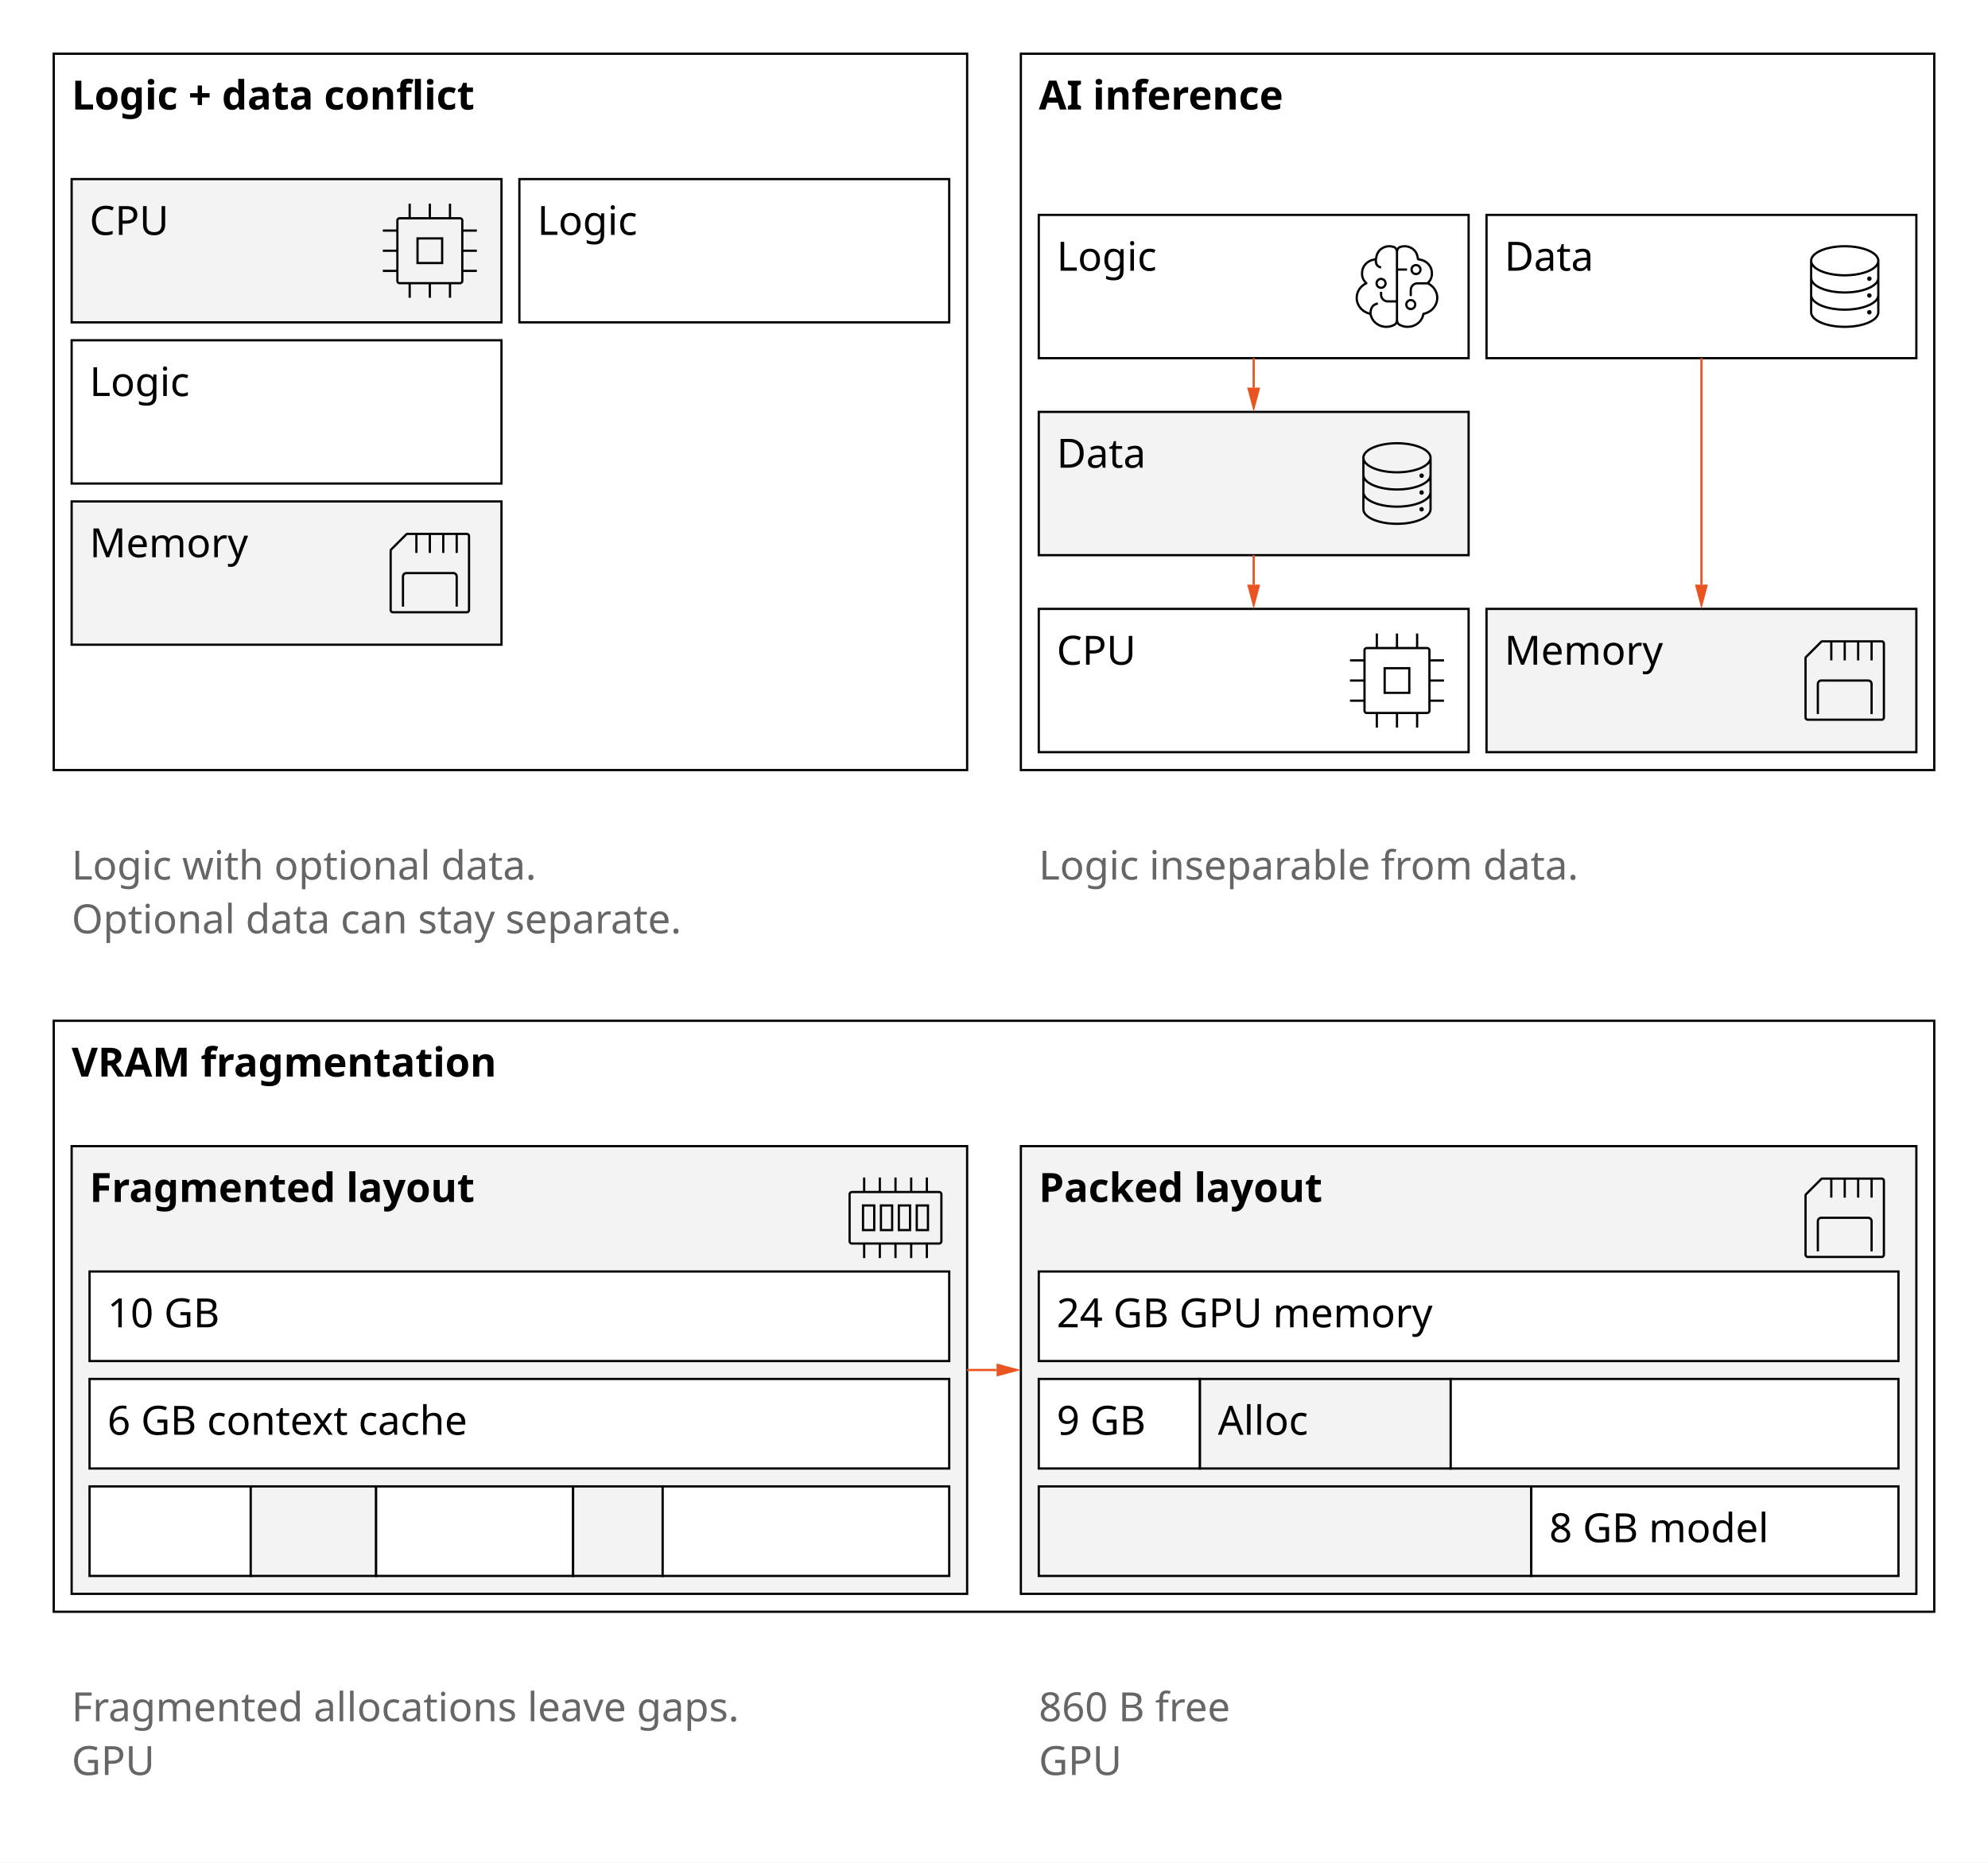
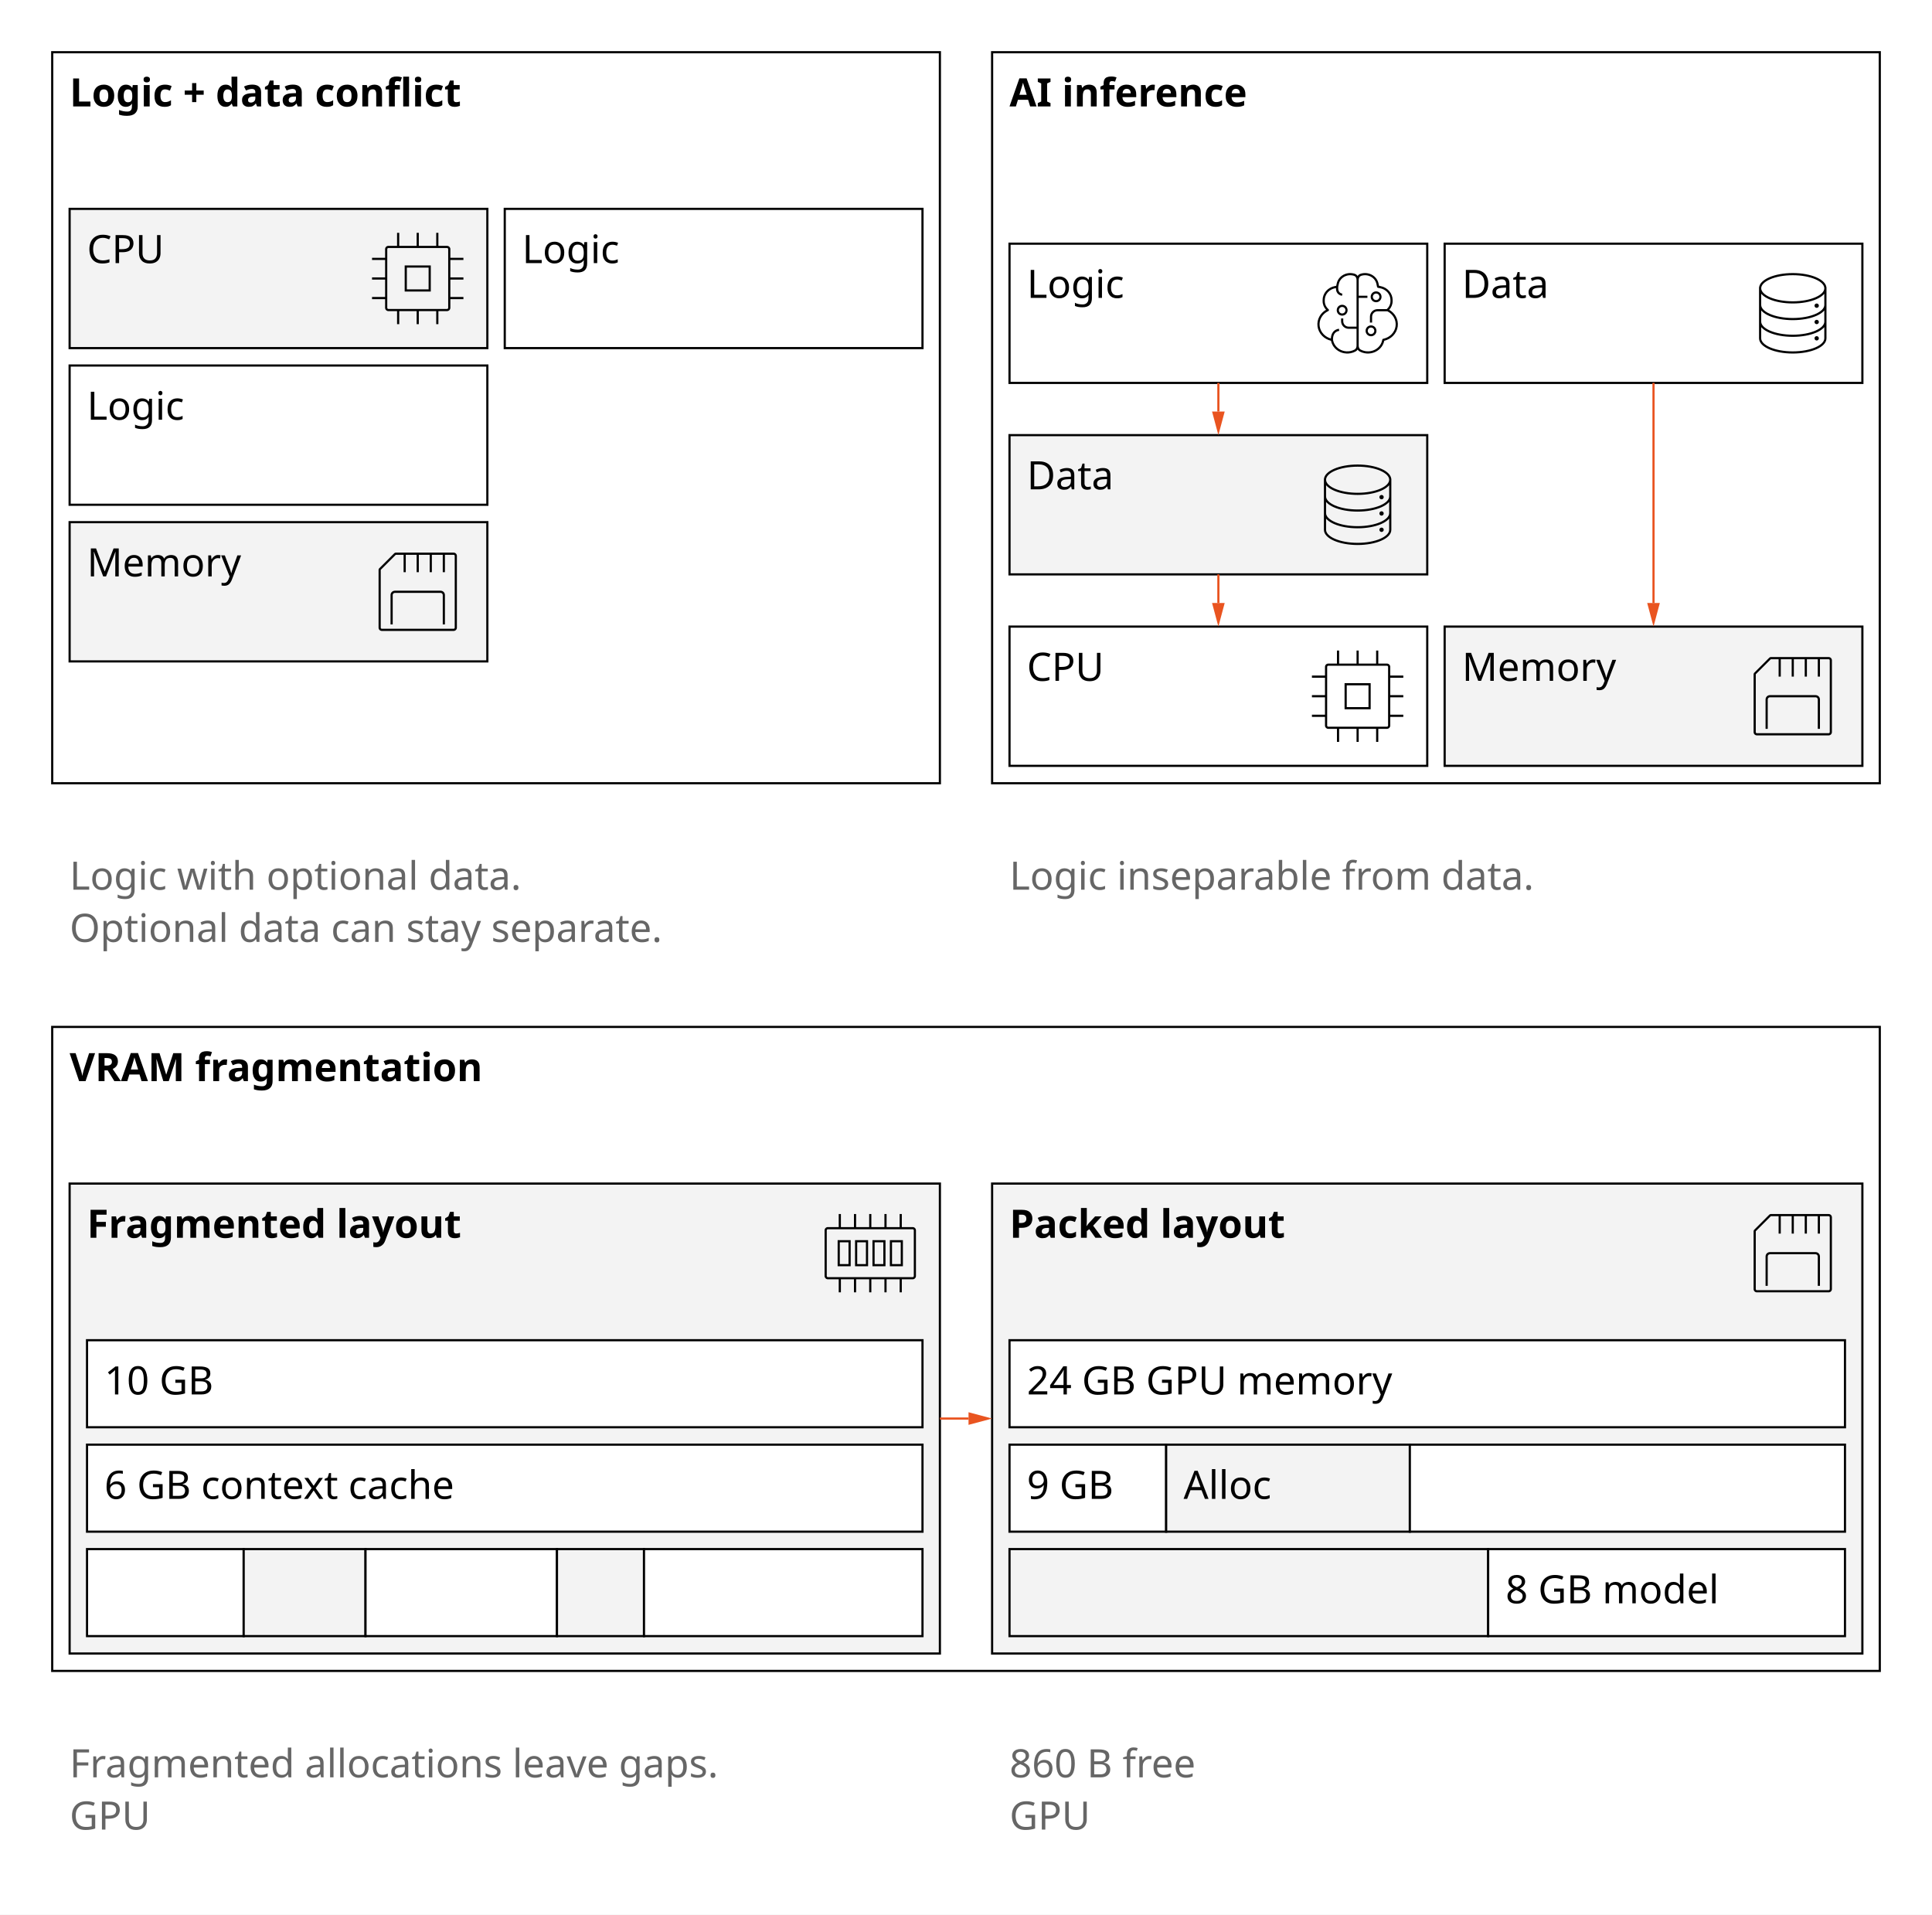
- <svg xmlns="http://www.w3.org/2000/svg" width="888" height="832" viewBox="0 0 888 832" xml:space="preserve">
-   <rect width="888" height="832" fill="#FFFFFF" />
+ <svg xmlns="http://www.w3.org/2000/svg" width="888" height="880" viewBox="0 0 888 880" xml:space="preserve">
+   <rect width="888" height="880" fill="#FFFFFF" />
  <g data-component-id="left">
-     <rect x="24" y="24" width="408" height="320" fill="#FFFFFF" stroke="#000000" stroke-width="1" stroke-miterlimit="10" />
+     <rect x="24" y="24" width="408" height="336" fill="#FFFFFF" stroke="#000000" stroke-width="1" stroke-miterlimit="10" />
    <text font-family="Ubuntu Sans">
      <tspan x="32" y="48.92" font-size="18" font-weight="700" fill="#000000">Logic + data conflict</tspan>
    </text>
  </g>
  <g data-component-id="_auto_left_1">
-     <rect x="32" y="80" width="192" height="64" fill="#F3F3F3" stroke="#000000" stroke-width="1" stroke-miterlimit="10" />
-     <text font-family="Ubuntu Sans">
-       <tspan x="40" y="104.92" font-size="18" font-weight="400" fill="#000000">CPU</tspan>
-     </text>
-     <g class="dg-icon" transform="translate(168 88)">
+     <rect x="32" y="96" width="192" height="64" fill="#F3F3F3" stroke="#000000" stroke-width="1" stroke-miterlimit="10" />
+     <text font-family="Ubuntu Sans">
+       <tspan x="40" y="120.92" font-size="18" font-weight="400" fill="#000000">CPU</tspan>
+     </text>
+     <g class="dg-icon" transform="translate(168 104)">
      <path fill-rule="evenodd" clip-rule="evenodd" d="M33.5 45H32.5V39H24.5V45H23.5V39H15.5V45H14.5V39H10.5C9.723 39 9.085 38.41 9.008 37.653L9 37.5V33.5H3V32.5H9V24.5H3V23.5H9V15.5H3V14.5H9V10.5C9 9.672 9.672 9 10.5 9H14.5V3H15.5V9H23.5V3H24.5V9H32.5V3H33.5V9H37.5L37.653 9.008C38.41 9.085 39 9.723 39 10.5V14.5H45V15.5H39V23.5H45V24.5H39V32.5H45V33.5H39V37.5L38.992 37.653C38.92 38.359 38.359 38.92 37.653 38.992L37.5 39H33.5V45ZM10.5 10C10.224 10 10 10.224 10 10.5V37.5C10 37.776 10.224 38 10.5 38H37.5C37.776 38 38 37.776 38 37.5V10.5C38 10.224 37.776 10 37.5 10H10.5Z" fill="#000000" />
      <path fill-rule="evenodd" clip-rule="evenodd" d="M30 30H18V18H30V30ZM19 29H29V19H19V29Z" fill="#000000" />
    </g>
  </g>
  <g data-component-id="_auto_left_2">
-     <rect x="232" y="80" width="192" height="64" fill="#FFFFFF" stroke="#000000" stroke-width="1" stroke-miterlimit="10" />
-     <text font-family="Ubuntu Sans">
-       <tspan x="240" y="104.92" font-size="18" font-weight="400" fill="#000000">Logic</tspan>
+     <rect x="232" y="96" width="192" height="64" fill="#FFFFFF" stroke="#000000" stroke-width="1" stroke-miterlimit="10" />
+     <text font-family="Ubuntu Sans">
+       <tspan x="240" y="120.92" font-size="18" font-weight="400" fill="#000000">Logic</tspan>
    </text>
  </g>
  <g data-component-id="_auto_left_3">
-     <rect x="32" y="152" width="192" height="64" fill="#FFFFFF" stroke="#000000" stroke-width="1" stroke-miterlimit="10" />
-     <text font-family="Ubuntu Sans">
-       <tspan x="40" y="176.92" font-size="18" font-weight="400" fill="#000000">Logic</tspan>
+     <rect x="32" y="168" width="192" height="64" fill="#FFFFFF" stroke="#000000" stroke-width="1" stroke-miterlimit="10" />
+     <text font-family="Ubuntu Sans">
+       <tspan x="40" y="192.92" font-size="18" font-weight="400" fill="#000000">Logic</tspan>
    </text>
  </g>
  <g data-component-id="_auto_left_4">
-     <rect x="32" y="224" width="192" height="64" fill="#F3F3F3" stroke="#000000" stroke-width="1" stroke-miterlimit="10" />
-     <text font-family="Ubuntu Sans">
-       <tspan x="40" y="248.92" font-size="18" font-weight="400" fill="#000000">Memory</tspan>
-     </text>
-     <g class="dg-icon" transform="translate(168 232)">
+     <rect x="32" y="240" width="192" height="64" fill="#F3F3F3" stroke="#000000" stroke-width="1" stroke-miterlimit="10" />
+     <text font-family="Ubuntu Sans">
+       <tspan x="40" y="264.92" font-size="18" font-weight="400" fill="#000000">Memory</tspan>
+     </text>
+     <g class="dg-icon" transform="translate(168 248)">
      <path d="M34.5 23.5C35.605 23.5 36.5 24.395 36.5 25.5V39H35.5V25.5C35.5 24.948 35.052 24.5 34.5 24.5H13.5C12.948 24.5 12.5 24.948 12.5 25.5V39H11.5V25.5C11.5 24.395 12.395 23.5 13.5 23.5H34.5Z" fill="#000000" />
      <path fill-rule="evenodd" clip-rule="evenodd" d="M40.5 6C41.328 6 42 6.672 42 7.5V40.5C42 41.328 41.328 42 40.5 42H7.5C6.672 42 6 41.328 6 40.5V13.914C6 13.682 6.081 13.458 6.227 13.28L6.293 13.207L13.207 6.293C13.395 6.105 13.649 6 13.914 6H40.5ZM7 13.914V40.5C7 40.776 7.224 41 7.5 41H40.5C40.776 41 41 40.776 41 40.5V7.5C41 7.224 40.776 7 40.5 7H36.5V15H35.5V7H30.5V15H29.5V7H24.5V15H23.5V7H18.5V15H17.5V7H13.914L7 13.914Z" fill="#000000" />
    </g>
  </g>
  <g data-component-id="right_panel">
-     <rect x="456" y="24" width="408" height="320" fill="#FFFFFF" stroke="#000000" stroke-width="1" stroke-miterlimit="10" />
+     <rect x="456" y="24" width="408" height="336" fill="#FFFFFF" stroke="#000000" stroke-width="1" stroke-miterlimit="10" />
    <text font-family="Ubuntu Sans">
      <tspan x="464" y="48.92" font-size="18" font-weight="700" fill="#000000">AI inference</tspan>
    </text>
  </g>
  <g data-component-id="r_logic">
-     <rect x="464" y="96" width="192" height="64" fill="#FFFFFF" stroke="#000000" stroke-width="1" stroke-miterlimit="10" />
-     <text font-family="Ubuntu Sans">
-       <tspan x="472" y="120.92" font-size="18" font-weight="400" fill="#000000">Logic</tspan>
-     </text>
-     <g class="dg-icon" transform="translate(600 104)">
+     <rect x="464" y="112" width="192" height="64" fill="#FFFFFF" stroke="#000000" stroke-width="1" stroke-miterlimit="10" />
+     <text font-family="Ubuntu Sans">
+       <tspan x="472" y="136.92" font-size="18" font-weight="400" fill="#000000">Logic</tspan>
+     </text>
+     <g class="dg-icon" transform="translate(600 120)">
      <path fill-rule="evenodd" clip-rule="evenodd" d="M30.159 29.553C31.539 29.553 32.658 30.672 32.658 32.053C32.658 33.433 31.539 34.553 30.159 34.553C28.778 34.553 27.659 33.433 27.659 32.053C27.659 30.672 28.778 29.553 30.159 29.553ZM30.159 30.553C29.33 30.553 28.659 31.224 28.659 32.053C28.659 32.881 29.33 33.553 30.159 33.553C30.987 33.553 31.658 32.881 31.659 32.053C31.659 31.224 30.987 30.553 30.159 30.553Z" fill="#000000" />
      <path fill-rule="evenodd" clip-rule="evenodd" d="M16.895 20.079C18.276 20.079 19.395 21.198 19.395 22.579C19.395 23.96 18.276 25.079 16.895 25.079C15.514 25.079 14.395 23.96 14.395 22.579C14.395 21.198 15.514 20.079 16.895 20.079ZM16.895 21.079C16.066 21.079 15.395 21.751 15.395 22.579C15.395 23.407 16.066 24.079 16.895 24.079C17.723 24.079 18.395 23.407 18.395 22.579C18.395 21.751 17.723 21.079 16.895 21.079Z" fill="#000000" />
      <path fill-rule="evenodd" clip-rule="evenodd" d="M32.5 13.921C33.881 13.921 35 15.04 35 16.421C35 17.801 33.881 18.921 32.5 18.921C31.119 18.921 30 17.802 30 16.421C30 15.04 31.12 13.921 32.5 13.921ZM32.5 14.921C31.672 14.921 31 15.592 31 16.421C31 17.249 31.672 17.921 32.5 17.921C33.328 17.921 34 17.249 34 16.421C34 15.593 33.328 14.921 32.5 14.921Z" fill="#000000" />
      <path fill-rule="evenodd" clip-rule="evenodd" d="M26.617 5.548C27.662 5.422 28.724 5.545 29.707 5.905C30.689 6.266 31.563 6.853 32.246 7.616C32.929 8.38 33.399 9.296 33.608 10.279L33.84 11.366L34.485 11.487C36.059 11.783 37.48 12.582 38.506 13.755C39.532 14.928 40.097 16.404 40.097 17.932V18.377C40.097 19.914 39.495 21.314 38.511 22.385C39.766 23.102 40.804 24.125 41.508 25.355C42.327 26.786 42.651 28.425 42.433 30.042C42.215 31.658 41.467 33.166 40.297 34.358C39.203 35.471 37.793 36.256 36.241 36.626L36.219 36.728C35.953 37.973 35.342 39.128 34.452 40.075C33.562 41.023 32.423 41.73 31.154 42.129C29.885 42.528 28.527 42.607 27.217 42.356C26.409 42.202 25.635 41.927 24.926 41.542C24.531 41.328 24.226 41.027 24 40.679C23.774 41.027 23.469 41.328 23.074 41.542C22.364 41.927 21.591 42.202 20.783 42.356C19.473 42.607 18.114 42.528 16.846 42.129C15.576 41.73 14.438 41.023 13.548 40.075C12.657 39.128 12.047 37.973 11.781 36.728L11.759 36.626C10.207 36.256 8.796 35.471 7.703 34.358C6.533 33.166 5.784 31.658 5.566 30.042C5.348 28.425 5.673 26.786 6.492 25.355C7.196 24.125 8.233 23.102 9.489 22.385C8.504 21.314 7.902 19.914 7.902 18.377V17.932C7.903 16.404 8.468 14.928 9.494 13.755C10.519 12.582 11.941 11.783 13.514 11.487L14.16 11.366L14.391 10.279C14.601 9.296 15.071 8.38 15.754 7.616C16.436 6.853 17.31 6.266 18.293 5.905C19.275 5.545 20.338 5.422 21.383 5.548C21.85 5.604 22.308 5.709 22.747 5.86C23.301 6.051 23.714 6.413 24 6.856C24.286 6.413 24.699 6.051 25.253 5.86C25.692 5.709 26.15 5.604 26.617 5.548ZM21.264 6.541C20.374 6.434 19.471 6.538 18.637 6.844C17.804 7.149 17.069 7.646 16.499 8.283C15.929 8.921 15.542 9.679 15.37 10.488L15.083 11.838C15.055 12.484 15.066 13.176 15.311 13.753C15.541 14.292 15.995 14.778 16.996 14.983L16.795 15.964C16.78 15.961 16.765 15.956 16.751 15.953L16.749 15.964C15.439 15.695 14.708 14.997 14.345 14.144C14.102 13.571 14.036 12.952 14.028 12.407L13.699 12.471C12.338 12.727 11.119 13.416 10.247 14.413C9.375 15.41 8.903 16.654 8.902 17.933V18.377C8.902 19.853 9.573 21.191 10.661 22.132C10.789 22.243 10.852 22.412 10.829 22.58C10.805 22.748 10.697 22.892 10.544 22.964C9.183 23.596 8.072 24.608 7.36 25.852C6.648 27.095 6.368 28.513 6.556 29.908C6.745 31.304 7.393 32.615 8.417 33.657C9.305 34.561 10.437 35.223 11.693 35.575C11.739 34.792 11.899 33.931 12.312 33.164C12.857 32.152 13.819 31.348 15.391 31.086L15.474 31.579L15.556 32.072C14.287 32.284 13.591 32.901 13.193 33.639C12.791 34.385 12.675 35.295 12.678 36.137L12.759 36.519C12.985 37.581 13.508 38.572 14.277 39.391C15.046 40.209 16.035 40.825 17.145 41.175C18.256 41.524 19.447 41.593 20.596 41.374C21.303 41.239 21.979 40.997 22.598 40.662C23.174 40.35 23.5 39.675 23.5 38.908V31.131H19.894C17.962 31.131 16.394 29.564 16.394 27.631V26.368H17.394V27.631C17.394 29.012 18.514 30.131 19.894 30.131H23.5V8.627C23.5 7.765 23.09 7.035 22.423 6.806C22.05 6.678 21.661 6.589 21.264 6.541ZM29.362 6.844C28.529 6.538 27.625 6.434 26.736 6.541C26.339 6.589 25.95 6.678 25.577 6.806C24.91 7.035 24.5 7.765 24.5 8.627V15.921H28.5V16.921H24.5V38.908C24.5 39.675 24.826 40.35 25.402 40.662C26.021 40.997 26.696 41.239 27.404 41.374C28.553 41.593 29.744 41.524 30.854 41.175C31.965 40.825 32.953 40.209 33.722 39.391C34.491 38.572 35.014 37.581 35.241 36.519L35.329 36.103C35.365 35.932 35.489 35.794 35.65 35.736L35.721 35.717L35.999 35.656C37.377 35.33 38.623 34.635 39.583 33.657C40.606 32.615 41.255 31.304 41.443 29.908C41.631 28.513 41.351 27.095 40.639 25.852C39.969 24.68 38.945 23.716 37.692 23.079H33.158C31.777 23.079 30.658 24.198 30.658 25.579V28.264H29.658V25.579C29.658 23.646 31.225 22.079 33.158 22.079H37.397C38.45 21.141 39.097 19.826 39.097 18.377V17.933C39.097 16.654 38.624 15.41 37.753 14.413C36.881 13.416 35.662 12.727 34.301 12.471L33.327 12.288C33.129 12.251 32.971 12.098 32.929 11.9L32.63 10.488C32.457 9.679 32.07 8.921 31.501 8.283C30.931 7.646 30.195 7.149 29.362 6.844Z" fill="#000000" />
    </g>
  </g>
  <g data-component-id="r_data">
-     <rect x="464" y="184" width="192" height="64" fill="#F3F3F3" stroke="#000000" stroke-width="1" stroke-miterlimit="10" />
-     <text font-family="Ubuntu Sans">
-       <tspan x="472" y="208.92" font-size="18" font-weight="400" fill="#000000">Data</tspan>
-     </text>
-     <g class="dg-icon" transform="translate(600 192)">
+     <rect x="464" y="200" width="192" height="64" fill="#F3F3F3" stroke="#000000" stroke-width="1" stroke-miterlimit="10" />
+     <text font-family="Ubuntu Sans">
+       <tspan x="472" y="224.92" font-size="18" font-weight="400" fill="#000000">Data</tspan>
+     </text>
+     <g class="dg-icon" transform="translate(600 208)">
      <path fill-rule="evenodd" clip-rule="evenodd" d="M24 5.5C28.193 5.5 32.014 6.234 34.805 7.442C36.199 8.046 37.36 8.778 38.179 9.616C38.883 10.337 39.35 11.157 39.469 12.047H39.5V35.506C39.5 36.57 39 37.543 38.179 38.384C37.36 39.222 36.199 39.953 34.805 40.557C32.014 41.765 28.193 42.5 24 42.5C19.807 42.5 15.986 41.765 13.195 40.557C11.801 39.953 10.64 39.222 9.821 38.384C9 37.543 8.5 36.57 8.5 35.506V12.047H8.531C8.65 11.157 9.117 10.337 9.821 9.616C10.64 8.778 11.801 8.046 13.195 7.442C15.986 6.234 19.807 5.5 24 5.5ZM38.5 30.356C38.399 30.478 38.292 30.597 38.179 30.713C37.36 31.551 36.199 32.282 34.805 32.886C32.014 34.094 28.193 34.829 24 34.829C19.807 34.829 15.986 34.094 13.195 32.886C11.801 32.282 10.64 31.551 9.821 30.713C9.708 30.597 9.601 30.478 9.5 30.356V35.506C9.5 36.235 9.839 36.971 10.536 37.685C11.236 38.4 12.273 39.068 13.593 39.64C16.231 40.782 19.91 41.5 24 41.5C28.09 41.5 31.769 40.782 34.407 39.64C35.727 39.068 36.764 38.4 37.464 37.685C38.161 36.971 38.5 36.235 38.5 35.506V30.356ZM38.5 22.686C38.399 22.807 38.292 22.926 38.179 23.042C37.36 23.88 36.199 24.611 34.805 25.215C32.014 26.423 28.193 27.158 24 27.158C19.807 27.158 15.986 26.423 13.195 25.215C11.801 24.611 10.64 23.88 9.821 23.042C9.708 22.926 9.601 22.807 9.5 22.686V27.835C9.5 28.564 9.839 29.3 10.536 30.014C11.236 30.73 12.273 31.398 13.593 31.969C16.231 33.111 19.91 33.829 24 33.829C28.09 33.829 31.769 33.111 34.407 31.969C35.727 31.398 36.764 30.73 37.464 30.014C38.161 29.3 38.5 28.564 38.5 27.835V22.686ZM38.5 15.014C38.399 15.135 38.292 15.255 38.179 15.371C37.36 16.209 36.199 16.941 34.805 17.545C32.014 18.753 28.193 19.487 24 19.487C19.807 19.487 15.986 18.753 13.195 17.545C11.801 16.941 10.64 16.209 9.821 15.371C9.708 15.255 9.601 15.135 9.5 15.014V20.164C9.5 20.894 9.839 21.629 10.536 22.343C11.236 23.059 12.273 23.727 13.593 24.298C16.231 25.44 19.91 26.158 24 26.158C28.09 26.158 31.769 25.44 34.407 24.298C35.727 23.727 36.764 23.059 37.464 22.343C38.161 21.629 38.5 20.894 38.5 20.164V15.014ZM24 6.5C19.91 6.5 16.231 7.219 13.593 8.36C12.273 8.932 11.236 9.6 10.536 10.315C9.839 11.029 9.5 11.765 9.5 12.494C9.5 13.224 9.839 13.959 10.536 14.673C11.236 15.389 12.273 16.056 13.593 16.627C16.231 17.769 19.91 18.487 24 18.487C28.09 18.487 31.769 17.769 34.407 16.627C35.727 16.056 36.764 15.389 37.464 14.673C38.161 13.959 38.5 13.224 38.5 12.494C38.5 11.765 38.161 11.029 37.464 10.315C36.764 9.6 35.727 8.932 34.407 8.36C31.769 7.219 28.09 6.5 24 6.5Z" fill="#000000" />
      <path d="M36 20.5C36 21.052 35.552 21.5 35 21.5C34.448 21.5 34 21.052 34 20.5C34 19.948 34.448 19.5 35 19.5C35.552 19.5 36 19.948 36 20.5Z" fill="#000000" />
      <path d="M36 28C36 28.552 35.552 29 35 29C34.448 29 34 28.552 34 28C34 27.448 34.448 27 35 27C35.552 27 36 27.448 36 28Z" fill="#000000" />
      <path d="M36 35.5C36 36.052 35.552 36.5 35 36.5C34.448 36.5 34 36.052 34 35.5C34 34.948 34.448 34.5 35 34.5C35.552 34.5 36 34.948 36 35.5Z" fill="#000000" />
    </g>
  </g>
  <g data-component-id="r_cpu">
-     <rect x="464" y="272" width="192" height="64" fill="#FFFFFF" stroke="#000000" stroke-width="1" stroke-miterlimit="10" />
-     <text font-family="Ubuntu Sans">
-       <tspan x="472" y="296.92" font-size="18" font-weight="400" fill="#000000">CPU</tspan>
-     </text>
-     <g class="dg-icon" transform="translate(600 280)">
+     <rect x="464" y="288" width="192" height="64" fill="#FFFFFF" stroke="#000000" stroke-width="1" stroke-miterlimit="10" />
+     <text font-family="Ubuntu Sans">
+       <tspan x="472" y="312.92" font-size="18" font-weight="400" fill="#000000">CPU</tspan>
+     </text>
+     <g class="dg-icon" transform="translate(600 296)">
      <path fill-rule="evenodd" clip-rule="evenodd" d="M33.5 45H32.5V39H24.5V45H23.5V39H15.5V45H14.5V39H10.5C9.723 39 9.085 38.41 9.008 37.653L9 37.5V33.5H3V32.5H9V24.5H3V23.5H9V15.5H3V14.5H9V10.5C9 9.672 9.672 9 10.5 9H14.5V3H15.5V9H23.5V3H24.5V9H32.5V3H33.5V9H37.5L37.653 9.008C38.41 9.085 39 9.723 39 10.5V14.5H45V15.5H39V23.5H45V24.5H39V32.5H45V33.5H39V37.5L38.992 37.653C38.92 38.359 38.359 38.92 37.653 38.992L37.5 39H33.5V45ZM10.5 10C10.224 10 10 10.224 10 10.5V37.5C10 37.776 10.224 38 10.5 38H37.5C37.776 38 38 37.776 38 37.5V10.5C38 10.224 37.776 10 37.5 10H10.5Z" fill="#000000" />
      <path fill-rule="evenodd" clip-rule="evenodd" d="M30 30H18V18H30V30ZM19 29H29V19H19V29Z" fill="#000000" />
    </g>
  </g>
  <g data-component-id="r_data2">
-     <rect x="664" y="96" width="192" height="64" fill="#FFFFFF" stroke="#000000" stroke-width="1" stroke-miterlimit="10" />
-     <text font-family="Ubuntu Sans">
-       <tspan x="672" y="120.92" font-size="18" font-weight="400" fill="#000000">Data</tspan>
-     </text>
-     <g class="dg-icon" transform="translate(800 104)">
+     <rect x="664" y="112" width="192" height="64" fill="#FFFFFF" stroke="#000000" stroke-width="1" stroke-miterlimit="10" />
+     <text font-family="Ubuntu Sans">
+       <tspan x="672" y="136.92" font-size="18" font-weight="400" fill="#000000">Data</tspan>
+     </text>
+     <g class="dg-icon" transform="translate(800 120)">
      <path fill-rule="evenodd" clip-rule="evenodd" d="M24 5.5C28.193 5.5 32.014 6.234 34.805 7.442C36.199 8.046 37.36 8.778 38.179 9.616C38.883 10.337 39.35 11.157 39.469 12.047H39.5V35.506C39.5 36.57 39 37.543 38.179 38.384C37.36 39.222 36.199 39.953 34.805 40.557C32.014 41.765 28.193 42.5 24 42.5C19.807 42.5 15.986 41.765 13.195 40.557C11.801 39.953 10.64 39.222 9.821 38.384C9 37.543 8.5 36.57 8.5 35.506V12.047H8.531C8.65 11.157 9.117 10.337 9.821 9.616C10.64 8.778 11.801 8.046 13.195 7.442C15.986 6.234 19.807 5.5 24 5.5ZM38.5 30.356C38.399 30.478 38.292 30.597 38.179 30.713C37.36 31.551 36.199 32.282 34.805 32.886C32.014 34.094 28.193 34.829 24 34.829C19.807 34.829 15.986 34.094 13.195 32.886C11.801 32.282 10.64 31.551 9.821 30.713C9.708 30.597 9.601 30.478 9.5 30.356V35.506C9.5 36.235 9.839 36.971 10.536 37.685C11.236 38.4 12.273 39.068 13.593 39.64C16.231 40.782 19.91 41.5 24 41.5C28.09 41.5 31.769 40.782 34.407 39.64C35.727 39.068 36.764 38.4 37.464 37.685C38.161 36.971 38.5 36.235 38.5 35.506V30.356ZM38.5 22.686C38.399 22.807 38.292 22.926 38.179 23.042C37.36 23.88 36.199 24.611 34.805 25.215C32.014 26.423 28.193 27.158 24 27.158C19.807 27.158 15.986 26.423 13.195 25.215C11.801 24.611 10.64 23.88 9.821 23.042C9.708 22.926 9.601 22.807 9.5 22.686V27.835C9.5 28.564 9.839 29.3 10.536 30.014C11.236 30.73 12.273 31.398 13.593 31.969C16.231 33.111 19.91 33.829 24 33.829C28.09 33.829 31.769 33.111 34.407 31.969C35.727 31.398 36.764 30.73 37.464 30.014C38.161 29.3 38.5 28.564 38.5 27.835V22.686ZM38.5 15.014C38.399 15.135 38.292 15.255 38.179 15.371C37.36 16.209 36.199 16.941 34.805 17.545C32.014 18.753 28.193 19.487 24 19.487C19.807 19.487 15.986 18.753 13.195 17.545C11.801 16.941 10.64 16.209 9.821 15.371C9.708 15.255 9.601 15.135 9.5 15.014V20.164C9.5 20.894 9.839 21.629 10.536 22.343C11.236 23.059 12.273 23.727 13.593 24.298C16.231 25.44 19.91 26.158 24 26.158C28.09 26.158 31.769 25.44 34.407 24.298C35.727 23.727 36.764 23.059 37.464 22.343C38.161 21.629 38.5 20.894 38.5 20.164V15.014ZM24 6.5C19.91 6.5 16.231 7.219 13.593 8.36C12.273 8.932 11.236 9.6 10.536 10.315C9.839 11.029 9.5 11.765 9.5 12.494C9.5 13.224 9.839 13.959 10.536 14.673C11.236 15.389 12.273 16.056 13.593 16.627C16.231 17.769 19.91 18.487 24 18.487C28.09 18.487 31.769 17.769 34.407 16.627C35.727 16.056 36.764 15.389 37.464 14.673C38.161 13.959 38.5 13.224 38.5 12.494C38.5 11.765 38.161 11.029 37.464 10.315C36.764 9.6 35.727 8.932 34.407 8.36C31.769 7.219 28.09 6.5 24 6.5Z" fill="#000000" />
      <path d="M36 20.5C36 21.052 35.552 21.5 35 21.5C34.448 21.5 34 21.052 34 20.5C34 19.948 34.448 19.5 35 19.5C35.552 19.5 36 19.948 36 20.5Z" fill="#000000" />
      <path d="M36 28C36 28.552 35.552 29 35 29C34.448 29 34 28.552 34 28C34 27.448 34.448 27 35 27C35.552 27 36 27.448 36 28Z" fill="#000000" />
      <path d="M36 35.5C36 36.052 35.552 36.5 35 36.5C34.448 36.5 34 36.052 34 35.5C34 34.948 34.448 34.5 35 34.5C35.552 34.5 36 34.948 36 35.5Z" fill="#000000" />
    </g>
  </g>
  <g data-component-id="r_memory">
-     <rect x="664" y="272" width="192" height="64" fill="#F3F3F3" stroke="#000000" stroke-width="1" stroke-miterlimit="10" />
-     <text font-family="Ubuntu Sans">
-       <tspan x="672" y="296.92" font-size="18" font-weight="400" fill="#000000">Memory</tspan>
-     </text>
-     <g class="dg-icon" transform="translate(800 280)">
+     <rect x="664" y="288" width="192" height="64" fill="#F3F3F3" stroke="#000000" stroke-width="1" stroke-miterlimit="10" />
+     <text font-family="Ubuntu Sans">
+       <tspan x="672" y="312.92" font-size="18" font-weight="400" fill="#000000">Memory</tspan>
+     </text>
+     <g class="dg-icon" transform="translate(800 296)">
      <path d="M34.5 23.5C35.605 23.5 36.5 24.395 36.5 25.5V39H35.5V25.5C35.5 24.948 35.052 24.5 34.5 24.5H13.5C12.948 24.5 12.5 24.948 12.5 25.5V39H11.5V25.5C11.5 24.395 12.395 23.5 13.5 23.5H34.5Z" fill="#000000" />
      <path fill-rule="evenodd" clip-rule="evenodd" d="M40.5 6C41.328 6 42 6.672 42 7.5V40.5C42 41.328 41.328 42 40.5 42H7.5C6.672 42 6 41.328 6 40.5V13.914C6 13.682 6.081 13.458 6.227 13.28L6.293 13.207L13.207 6.293C13.395 6.105 13.649 6 13.914 6H40.5ZM7 13.914V40.5C7 40.776 7.224 41 7.5 41H40.5C40.776 41 41 40.776 41 40.5V7.5C41 7.224 40.776 7 40.5 7H36.5V15H35.5V7H30.5V15H29.5V7H24.5V15H23.5V7H18.5V15H17.5V7H13.914L7 13.914Z" fill="#000000" />
    </g>
  </g>
  <g data-component-id="_auto_8">
-     <rect x="24" y="368" width="408" height="64" fill="#FFFFFF" stroke="none" stroke-width="1" stroke-miterlimit="10" />
-     <text font-family="Ubuntu Sans">
-       <tspan x="32" y="392.92" font-size="18" font-weight="400" fill="#666666">Logic with optional data.</tspan>
-       <tspan x="32" y="416.92" font-size="18" font-weight="400" fill="#666666">Optional data can stay separate.</tspan>
+     <rect x="24" y="384" width="408" height="64" fill="#FFFFFF" stroke="none" stroke-width="1" stroke-miterlimit="10" />
+     <text font-family="Ubuntu Sans">
+       <tspan x="32" y="408.92" font-size="18" font-weight="400" fill="#666666">Logic with optional data.</tspan>
+       <tspan x="32" y="432.92" font-size="18" font-weight="400" fill="#666666">Optional data can stay separate.</tspan>
    </text>
  </g>
  <g data-component-id="_auto_9">
-     <rect x="456" y="368" width="408" height="40" fill="#FFFFFF" stroke="none" stroke-width="1" stroke-miterlimit="10" />
-     <text font-family="Ubuntu Sans">
-       <tspan x="464" y="392.92" font-size="18" font-weight="400" fill="#666666">Logic inseparable from data.</tspan>
+     <rect x="456" y="384" width="408" height="40" fill="#FFFFFF" stroke="none" stroke-width="1" stroke-miterlimit="10" />
+     <text font-family="Ubuntu Sans">
+       <tspan x="464" y="408.92" font-size="18" font-weight="400" fill="#666666">Logic inseparable from data.</tspan>
    </text>
  </g>
  <g data-component-id="vram">
-     <rect x="24" y="456" width="840" height="264" fill="#FFFFFF" stroke="#000000" stroke-width="1" stroke-miterlimit="10" />
-     <text font-family="Ubuntu Sans">
-       <tspan x="32" y="480.92" font-size="18" font-weight="700" fill="#000000">VRAM fragmentation</tspan>
+     <rect x="24" y="472" width="840" height="296" fill="#FFFFFF" stroke="#000000" stroke-width="1" stroke-miterlimit="10" />
+     <text font-family="Ubuntu Sans">
+       <tspan x="32" y="496.92" font-size="18" font-weight="700" fill="#000000">VRAM fragmentation</tspan>
    </text>
  </g>
  <g data-component-id="frag">
-     <rect x="32" y="512" width="400" height="200" fill="#F3F3F3" stroke="#000000" stroke-width="1" stroke-miterlimit="10" />
-     <text font-family="Ubuntu Sans">
-       <tspan x="40" y="536.92" font-size="18" font-weight="700" fill="#000000">Fragmented layout</tspan>
-     </text>
-   </g>
-   <rect x="40" y="568" width="384" height="40" fill="#FFFFFF" stroke="#000000" stroke-width="1" stroke-miterlimit="10" />
-   <text font-family="Ubuntu Sans">
-     <tspan x="48" y="592.92" font-size="18" font-weight="400" fill="#000000">10 GB</tspan>
-   </text>
+     <rect x="32" y="544" width="400" height="216" fill="#F3F3F3" stroke="#000000" stroke-width="1" stroke-miterlimit="10" />
+     <text font-family="Ubuntu Sans">
+       <tspan x="40" y="568.92" font-size="18" font-weight="700" fill="#000000">Fragmented layout</tspan>
+     </text>
+   </g>
  <rect x="40" y="616" width="384" height="40" fill="#FFFFFF" stroke="#000000" stroke-width="1" stroke-miterlimit="10" />
  <text font-family="Ubuntu Sans">
-     <tspan x="48" y="640.92" font-size="18" font-weight="400" fill="#000000">6 GB context cache</tspan>
-   </text>
-   <rect x="40" y="664" width="72" height="40" fill="#FFFFFF" stroke="#000000" stroke-width="1" stroke-miterlimit="10" />
-   <rect x="112" y="664" width="56" height="40" fill="#F3F3F3" stroke="#000000" stroke-width="1" stroke-miterlimit="10" />
-   <rect x="168" y="664" width="88" height="40" fill="#FFFFFF" stroke="#000000" stroke-width="1" stroke-miterlimit="10" />
-   <rect x="256" y="664" width="40" height="40" fill="#F3F3F3" stroke="#000000" stroke-width="1" stroke-miterlimit="10" />
-   <rect x="296" y="664" width="128" height="40" fill="#FFFFFF" stroke="#000000" stroke-width="1" stroke-miterlimit="10" />
+     <tspan x="48" y="640.92" font-size="18" font-weight="400" fill="#000000">10 GB</tspan>
+   </text>
+   <rect x="40" y="664" width="384" height="40" fill="#FFFFFF" stroke="#000000" stroke-width="1" stroke-miterlimit="10" />
+   <text font-family="Ubuntu Sans">
+     <tspan x="48" y="688.92" font-size="18" font-weight="400" fill="#000000">6 GB context cache</tspan>
+   </text>
+   <rect x="40" y="712" width="72" height="40" fill="#FFFFFF" stroke="#000000" stroke-width="1" stroke-miterlimit="10" />
+   <rect x="112" y="712" width="56" height="40" fill="#F3F3F3" stroke="#000000" stroke-width="1" stroke-miterlimit="10" />
+   <rect x="168" y="712" width="88" height="40" fill="#FFFFFF" stroke="#000000" stroke-width="1" stroke-miterlimit="10" />
+   <rect x="256" y="712" width="40" height="40" fill="#F3F3F3" stroke="#000000" stroke-width="1" stroke-miterlimit="10" />
+   <rect x="296" y="712" width="128" height="40" fill="#FFFFFF" stroke="#000000" stroke-width="1" stroke-miterlimit="10" />
  <g data-component-id="frag">
-     <g class="dg-icon" transform="translate(376 520)">
+     <g class="dg-icon" transform="translate(376 552)">
      <path fill-rule="evenodd" clip-rule="evenodd" d="M38.5 42H37.5V36H31.5V42H30.5V36H24.5V42H23.5V36H17.5V42H16.5V36H10.5V42H9.5V36H4.5L4.347 35.992C3.59 35.915 3 35.277 3 34.5V13.5C3 12.672 3.672 12 4.5 12H9.5V6H10.5V12H16.5V6H17.5V12H23.5V6H24.5V12H30.5V6H31.5V12H37.5V6H38.5V12H43.5C44.328 12 45 12.672 45 13.5V34.5C45 35.277 44.41 35.915 43.653 35.992L43.5 36H38.5V42ZM4.5 13C4.224 13 4 13.224 4 13.5V34.5C4 34.776 4.224 35 4.5 35H43.5C43.776 35 44 34.776 44 34.5V13.5C44 13.224 43.776 13 43.5 13H4.5Z" fill="#000000" />
      <path fill-rule="evenodd" clip-rule="evenodd" d="M15 30H9V18H15V30ZM10 29H14V19H10V29Z" fill="#000000" />
      <path fill-rule="evenodd" clip-rule="evenodd" d="M23 30H17V18H23V30ZM18 29H22V19H18V29Z" fill="#000000" />
      <path fill-rule="evenodd" clip-rule="evenodd" d="M31 30H25V18H31V30ZM26 29H30V19H26V29Z" fill="#000000" />
      <path fill-rule="evenodd" clip-rule="evenodd" d="M39 30H33V18H39V30ZM34 29H38V19H34V29Z" fill="#000000" />
    </g>
  </g>
  <g data-component-id="packed">
-     <rect x="456" y="512" width="400" height="200" fill="#F3F3F3" stroke="#000000" stroke-width="1" stroke-miterlimit="10" />
-     <text font-family="Ubuntu Sans">
-       <tspan x="464" y="536.92" font-size="18" font-weight="700" fill="#000000">Packed layout</tspan>
-     </text>
-   </g>
-   <rect x="464" y="568" width="384" height="40" fill="#FFFFFF" stroke="#000000" stroke-width="1" stroke-miterlimit="10" />
-   <text font-family="Ubuntu Sans">
-     <tspan x="472" y="592.92" font-size="18" font-weight="400" fill="#000000">24 GB GPU memory</tspan>
-   </text>
-   <rect x="464" y="616" width="72" height="40" fill="#FFFFFF" stroke="#000000" stroke-width="1" stroke-miterlimit="10" />
-   <text font-family="Ubuntu Sans">
-     <tspan x="472" y="640.92" font-size="18" font-weight="400" fill="#000000">9 GB</tspan>
-   </text>
-   <rect x="536" y="616" width="112" height="40" fill="#F3F3F3" stroke="#000000" stroke-width="1" stroke-miterlimit="10" />
-   <text font-family="Ubuntu Sans">
-     <tspan x="544" y="640.92" font-size="18" font-weight="400" fill="#000000">Alloc</tspan>
-   </text>
-   <rect x="648" y="616" width="200" height="40" fill="#FFFFFF" stroke="#000000" stroke-width="1" stroke-miterlimit="10" />
-   <rect x="464" y="664" width="220" height="40" fill="#F3F3F3" stroke="#000000" stroke-width="1" stroke-miterlimit="10" />
-   <rect x="684" y="664" width="164" height="40" fill="#FFFFFF" stroke="#000000" stroke-width="1" stroke-miterlimit="10" />
-   <text font-family="Ubuntu Sans">
-     <tspan x="692" y="688.92" font-size="18" font-weight="400" fill="#000000">8 GB model</tspan>
+     <rect x="456" y="544" width="400" height="216" fill="#F3F3F3" stroke="#000000" stroke-width="1" stroke-miterlimit="10" />
+     <text font-family="Ubuntu Sans">
+       <tspan x="464" y="568.92" font-size="18" font-weight="700" fill="#000000">Packed layout</tspan>
+     </text>
+   </g>
+   <rect x="464" y="616" width="384" height="40" fill="#FFFFFF" stroke="#000000" stroke-width="1" stroke-miterlimit="10" />
+   <text font-family="Ubuntu Sans">
+     <tspan x="472" y="640.92" font-size="18" font-weight="400" fill="#000000">24 GB GPU memory</tspan>
+   </text>
+   <rect x="464" y="664" width="72" height="40" fill="#FFFFFF" stroke="#000000" stroke-width="1" stroke-miterlimit="10" />
+   <text font-family="Ubuntu Sans">
+     <tspan x="472" y="688.92" font-size="18" font-weight="400" fill="#000000">9 GB</tspan>
+   </text>
+   <rect x="536" y="664" width="112" height="40" fill="#F3F3F3" stroke="#000000" stroke-width="1" stroke-miterlimit="10" />
+   <text font-family="Ubuntu Sans">
+     <tspan x="544" y="688.92" font-size="18" font-weight="400" fill="#000000">Alloc</tspan>
+   </text>
+   <rect x="648" y="664" width="200" height="40" fill="#FFFFFF" stroke="#000000" stroke-width="1" stroke-miterlimit="10" />
+   <rect x="464" y="712" width="220" height="40" fill="#F3F3F3" stroke="#000000" stroke-width="1" stroke-miterlimit="10" />
+   <rect x="684" y="712" width="164" height="40" fill="#FFFFFF" stroke="#000000" stroke-width="1" stroke-miterlimit="10" />
+   <text font-family="Ubuntu Sans">
+     <tspan x="692" y="736.92" font-size="18" font-weight="400" fill="#000000">8 GB model</tspan>
  </text>
  <g data-component-id="packed">
-     <g class="dg-icon" transform="translate(800 520)">
+     <g class="dg-icon" transform="translate(800 552)">
      <path d="M34.5 23.5C35.605 23.5 36.5 24.395 36.5 25.5V39H35.5V25.5C35.5 24.948 35.052 24.5 34.5 24.5H13.5C12.948 24.5 12.5 24.948 12.5 25.5V39H11.5V25.5C11.5 24.395 12.395 23.5 13.5 23.5H34.5Z" fill="#000000" />
      <path fill-rule="evenodd" clip-rule="evenodd" d="M40.5 6C41.328 6 42 6.672 42 7.5V40.5C42 41.328 41.328 42 40.5 42H7.5C6.672 42 6 41.328 6 40.5V13.914C6 13.682 6.081 13.458 6.227 13.28L6.293 13.207L13.207 6.293C13.395 6.105 13.649 6 13.914 6H40.5ZM7 13.914V40.5C7 40.776 7.224 41 7.5 41H40.5C40.776 41 41 40.776 41 40.5V7.5C41 7.224 40.776 7 40.5 7H36.5V15H35.5V7H30.5V15H29.5V7H24.5V15H23.5V7H18.5V15H17.5V7H13.914L7 13.914Z" fill="#000000" />
    </g>
  </g>
  <g data-component-id="_auto_11">
-     <rect x="24" y="744" width="408" height="64" fill="#FFFFFF" stroke="none" stroke-width="1" stroke-miterlimit="10" />
-     <text font-family="Ubuntu Sans">
-       <tspan x="32" y="768.92" font-size="18" font-weight="400" fill="#666666">Fragmented allocations leave gaps.</tspan>
-       <tspan x="32" y="792.92" font-size="18" font-weight="400" fill="#666666">GPU</tspan>
+     <rect x="24" y="792" width="408" height="64" fill="#FFFFFF" stroke="none" stroke-width="1" stroke-miterlimit="10" />
+     <text font-family="Ubuntu Sans">
+       <tspan x="32" y="816.92" font-size="18" font-weight="400" fill="#666666">Fragmented allocations leave gaps.</tspan>
+       <tspan x="32" y="840.92" font-size="18" font-weight="400" fill="#666666">GPU</tspan>
    </text>
  </g>
  <g data-component-id="_auto_12">
-     <rect x="456" y="744" width="408" height="64" fill="#FFFFFF" stroke="none" stroke-width="1" stroke-miterlimit="10" />
-     <text font-family="Ubuntu Sans">
-       <tspan x="464" y="768.92" font-size="18" font-weight="400" fill="#666666">860 B free</tspan>
-       <tspan x="464" y="792.92" font-size="18" font-weight="400" fill="#666666">GPU</tspan>
+     <rect x="456" y="792" width="408" height="64" fill="#FFFFFF" stroke="none" stroke-width="1" stroke-miterlimit="10" />
+     <text font-family="Ubuntu Sans">
+       <tspan x="464" y="816.92" font-size="18" font-weight="400" fill="#666666">860 B free</tspan>
+       <tspan x="464" y="840.92" font-size="18" font-weight="400" fill="#666666">GPU</tspan>
    </text>
  </g>
  <g data-component-id="_auto_5">
-     <line x1="560" y1="160" x2="560" y2="173.159" fill="none" stroke="#E95420" stroke-width="1" stroke-miterlimit="10" />
-     <polygon points="557.095,173.159 560,184 562.905,173.159" fill="#E95420" />
+     <line x1="560" y1="176" x2="560" y2="189.159" fill="none" stroke="#E95420" stroke-width="1" stroke-miterlimit="10" />
+     <polygon points="557.095,189.159 560,200 562.905,189.159" fill="#E95420" />
  </g>
  <g data-component-id="_auto_6">
-     <line x1="560" y1="248" x2="560" y2="261.159" fill="none" stroke="#E95420" stroke-width="1" stroke-miterlimit="10" />
-     <polygon points="557.095,261.159 560,272 562.905,261.159" fill="#E95420" />
+     <line x1="560" y1="264" x2="560" y2="277.159" fill="none" stroke="#E95420" stroke-width="1" stroke-miterlimit="10" />
+     <polygon points="557.095,277.159 560,288 562.905,277.159" fill="#E95420" />
  </g>
  <g data-component-id="_auto_7">
-     <line x1="760" y1="160" x2="760" y2="261.159" fill="none" stroke="#E95420" stroke-width="1" stroke-miterlimit="10" />
-     <polygon points="757.095,261.159 760,272 762.905,261.159" fill="#E95420" />
+     <line x1="760" y1="176" x2="760" y2="277.159" fill="none" stroke="#E95420" stroke-width="1" stroke-miterlimit="10" />
+     <polygon points="757.095,277.159 760,288 762.905,277.159" fill="#E95420" />
  </g>
  <g data-component-id="_auto_10">
-     <line x1="432" y1="612" x2="445.159" y2="612" fill="none" stroke="#E95420" stroke-width="1" stroke-miterlimit="10" />
-     <polygon points="445.159,609.095 456,612 445.159,614.905" fill="#E95420" />
+     <line x1="432" y1="652" x2="445.159" y2="652" fill="none" stroke="#E95420" stroke-width="1" stroke-miterlimit="10" />
+     <polygon points="445.159,649.095 456,652 445.159,654.905" fill="#E95420" />
  </g>
</svg>
